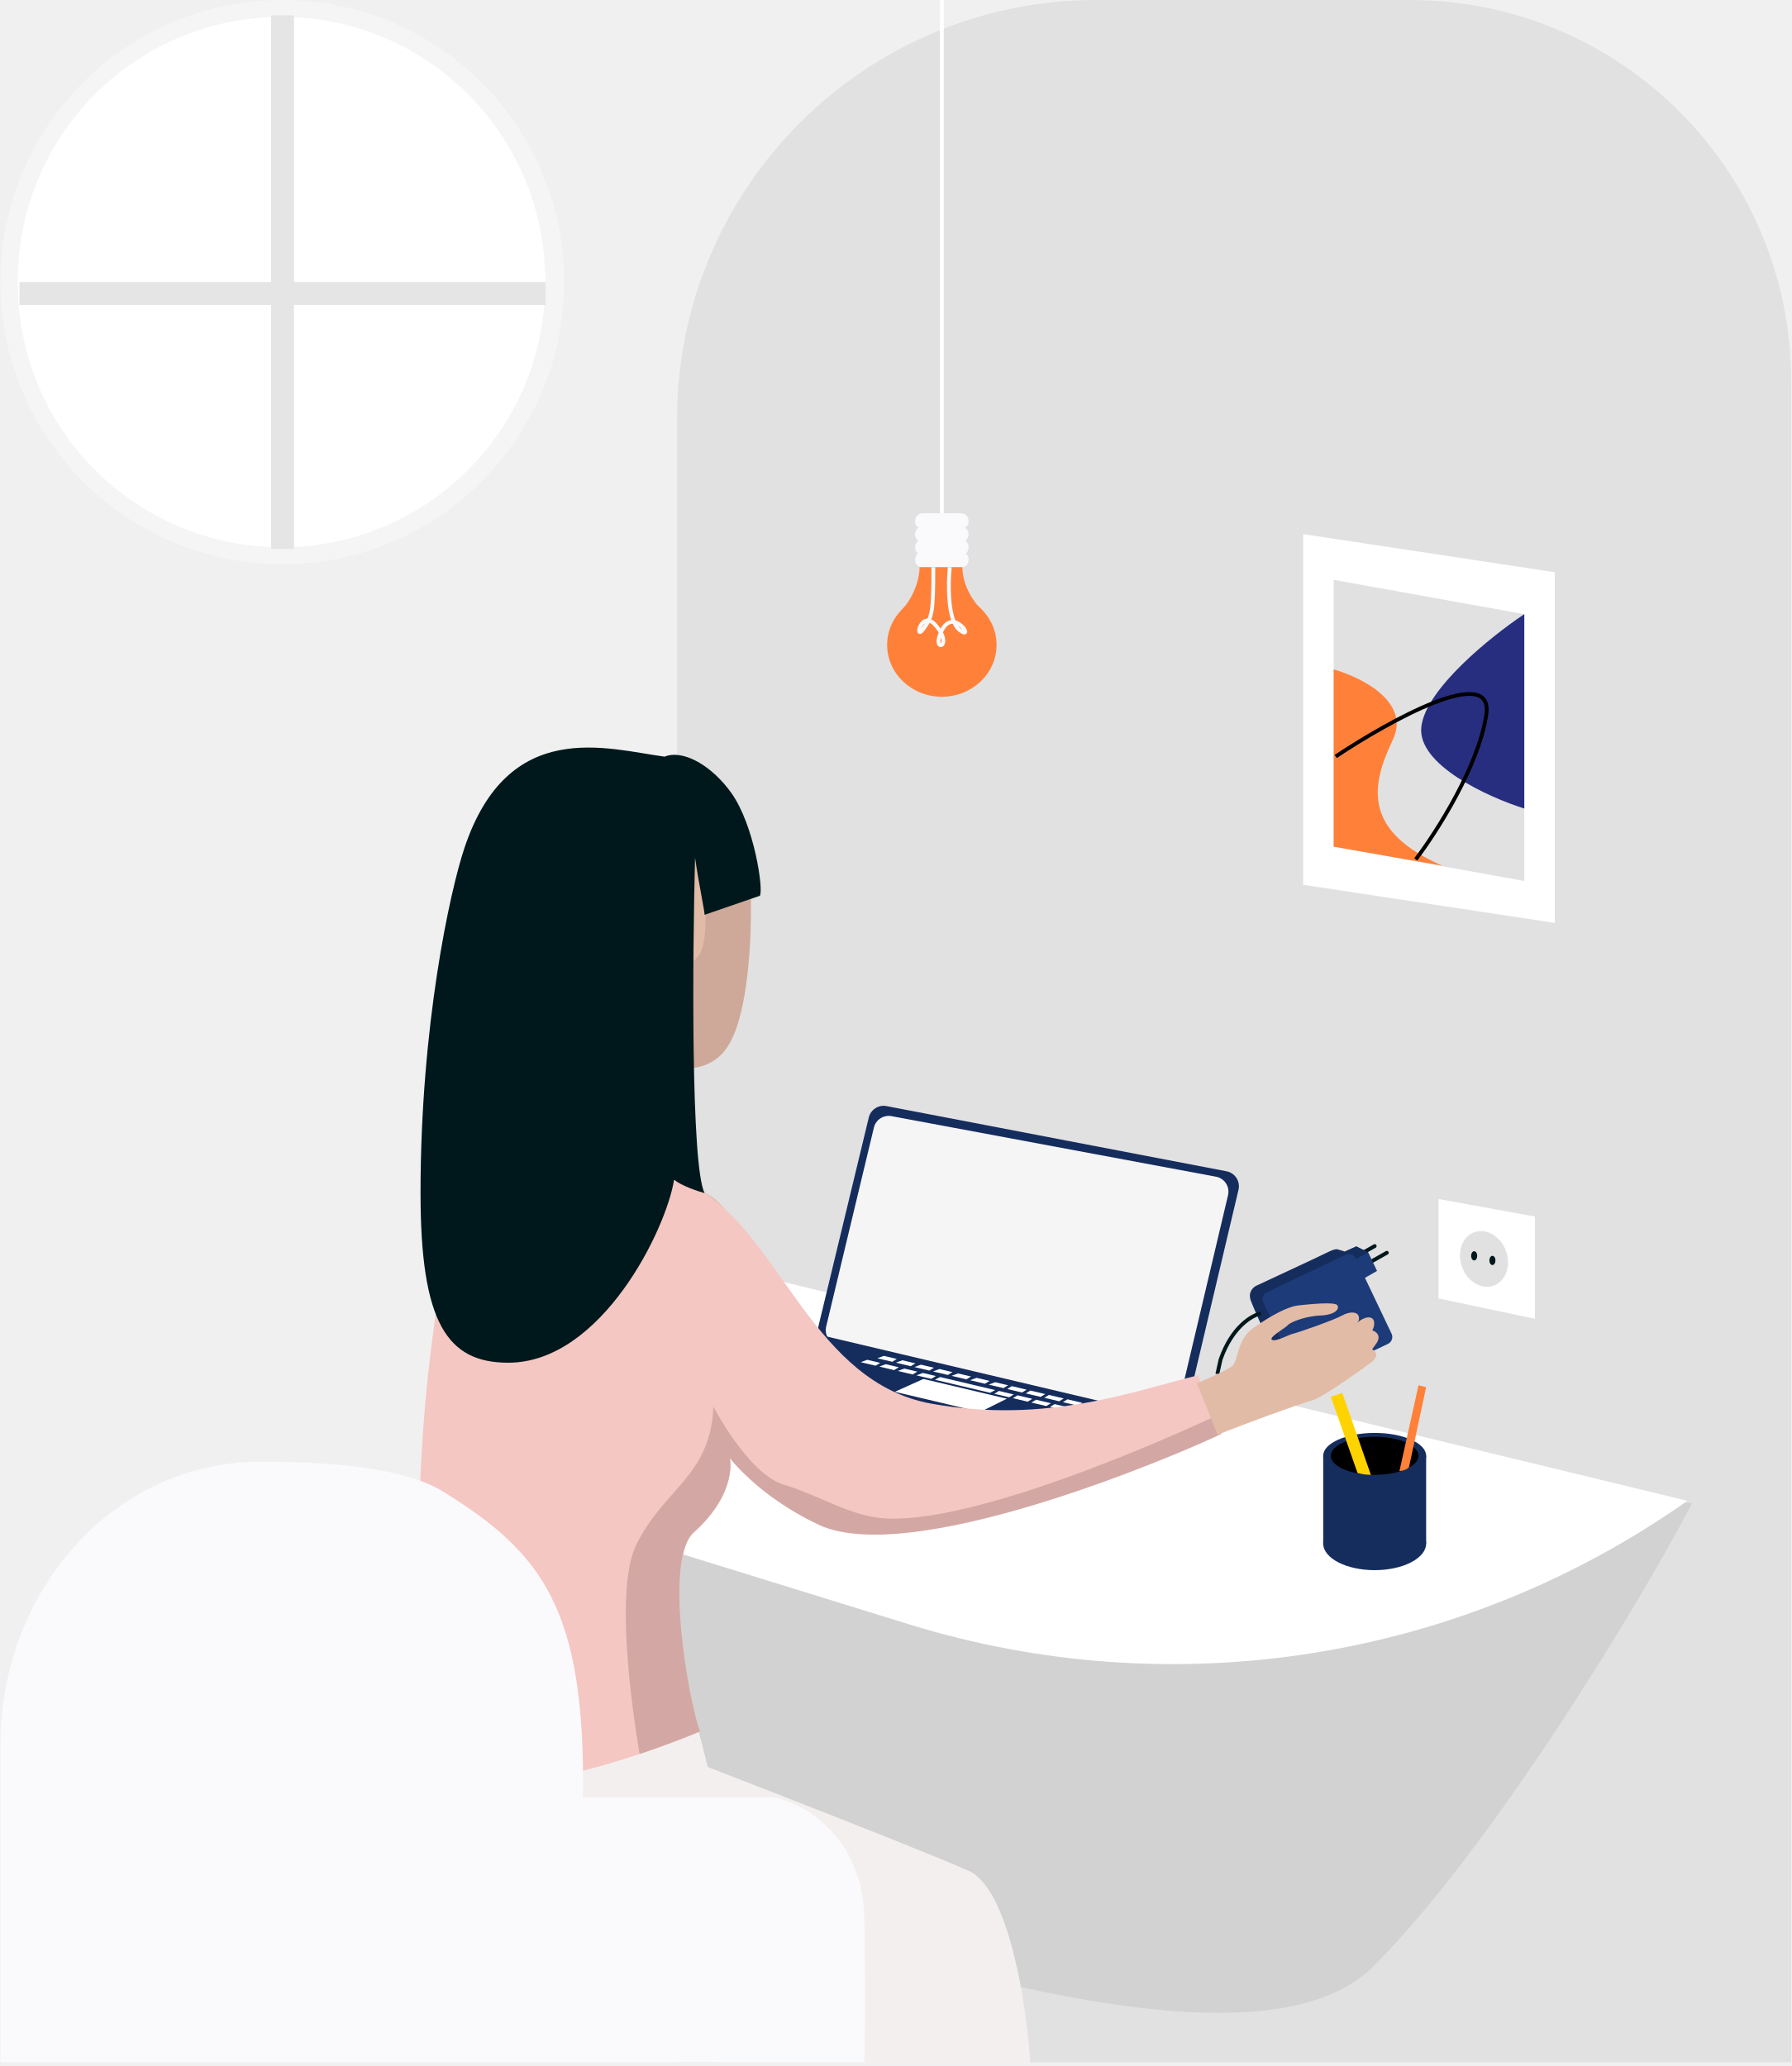
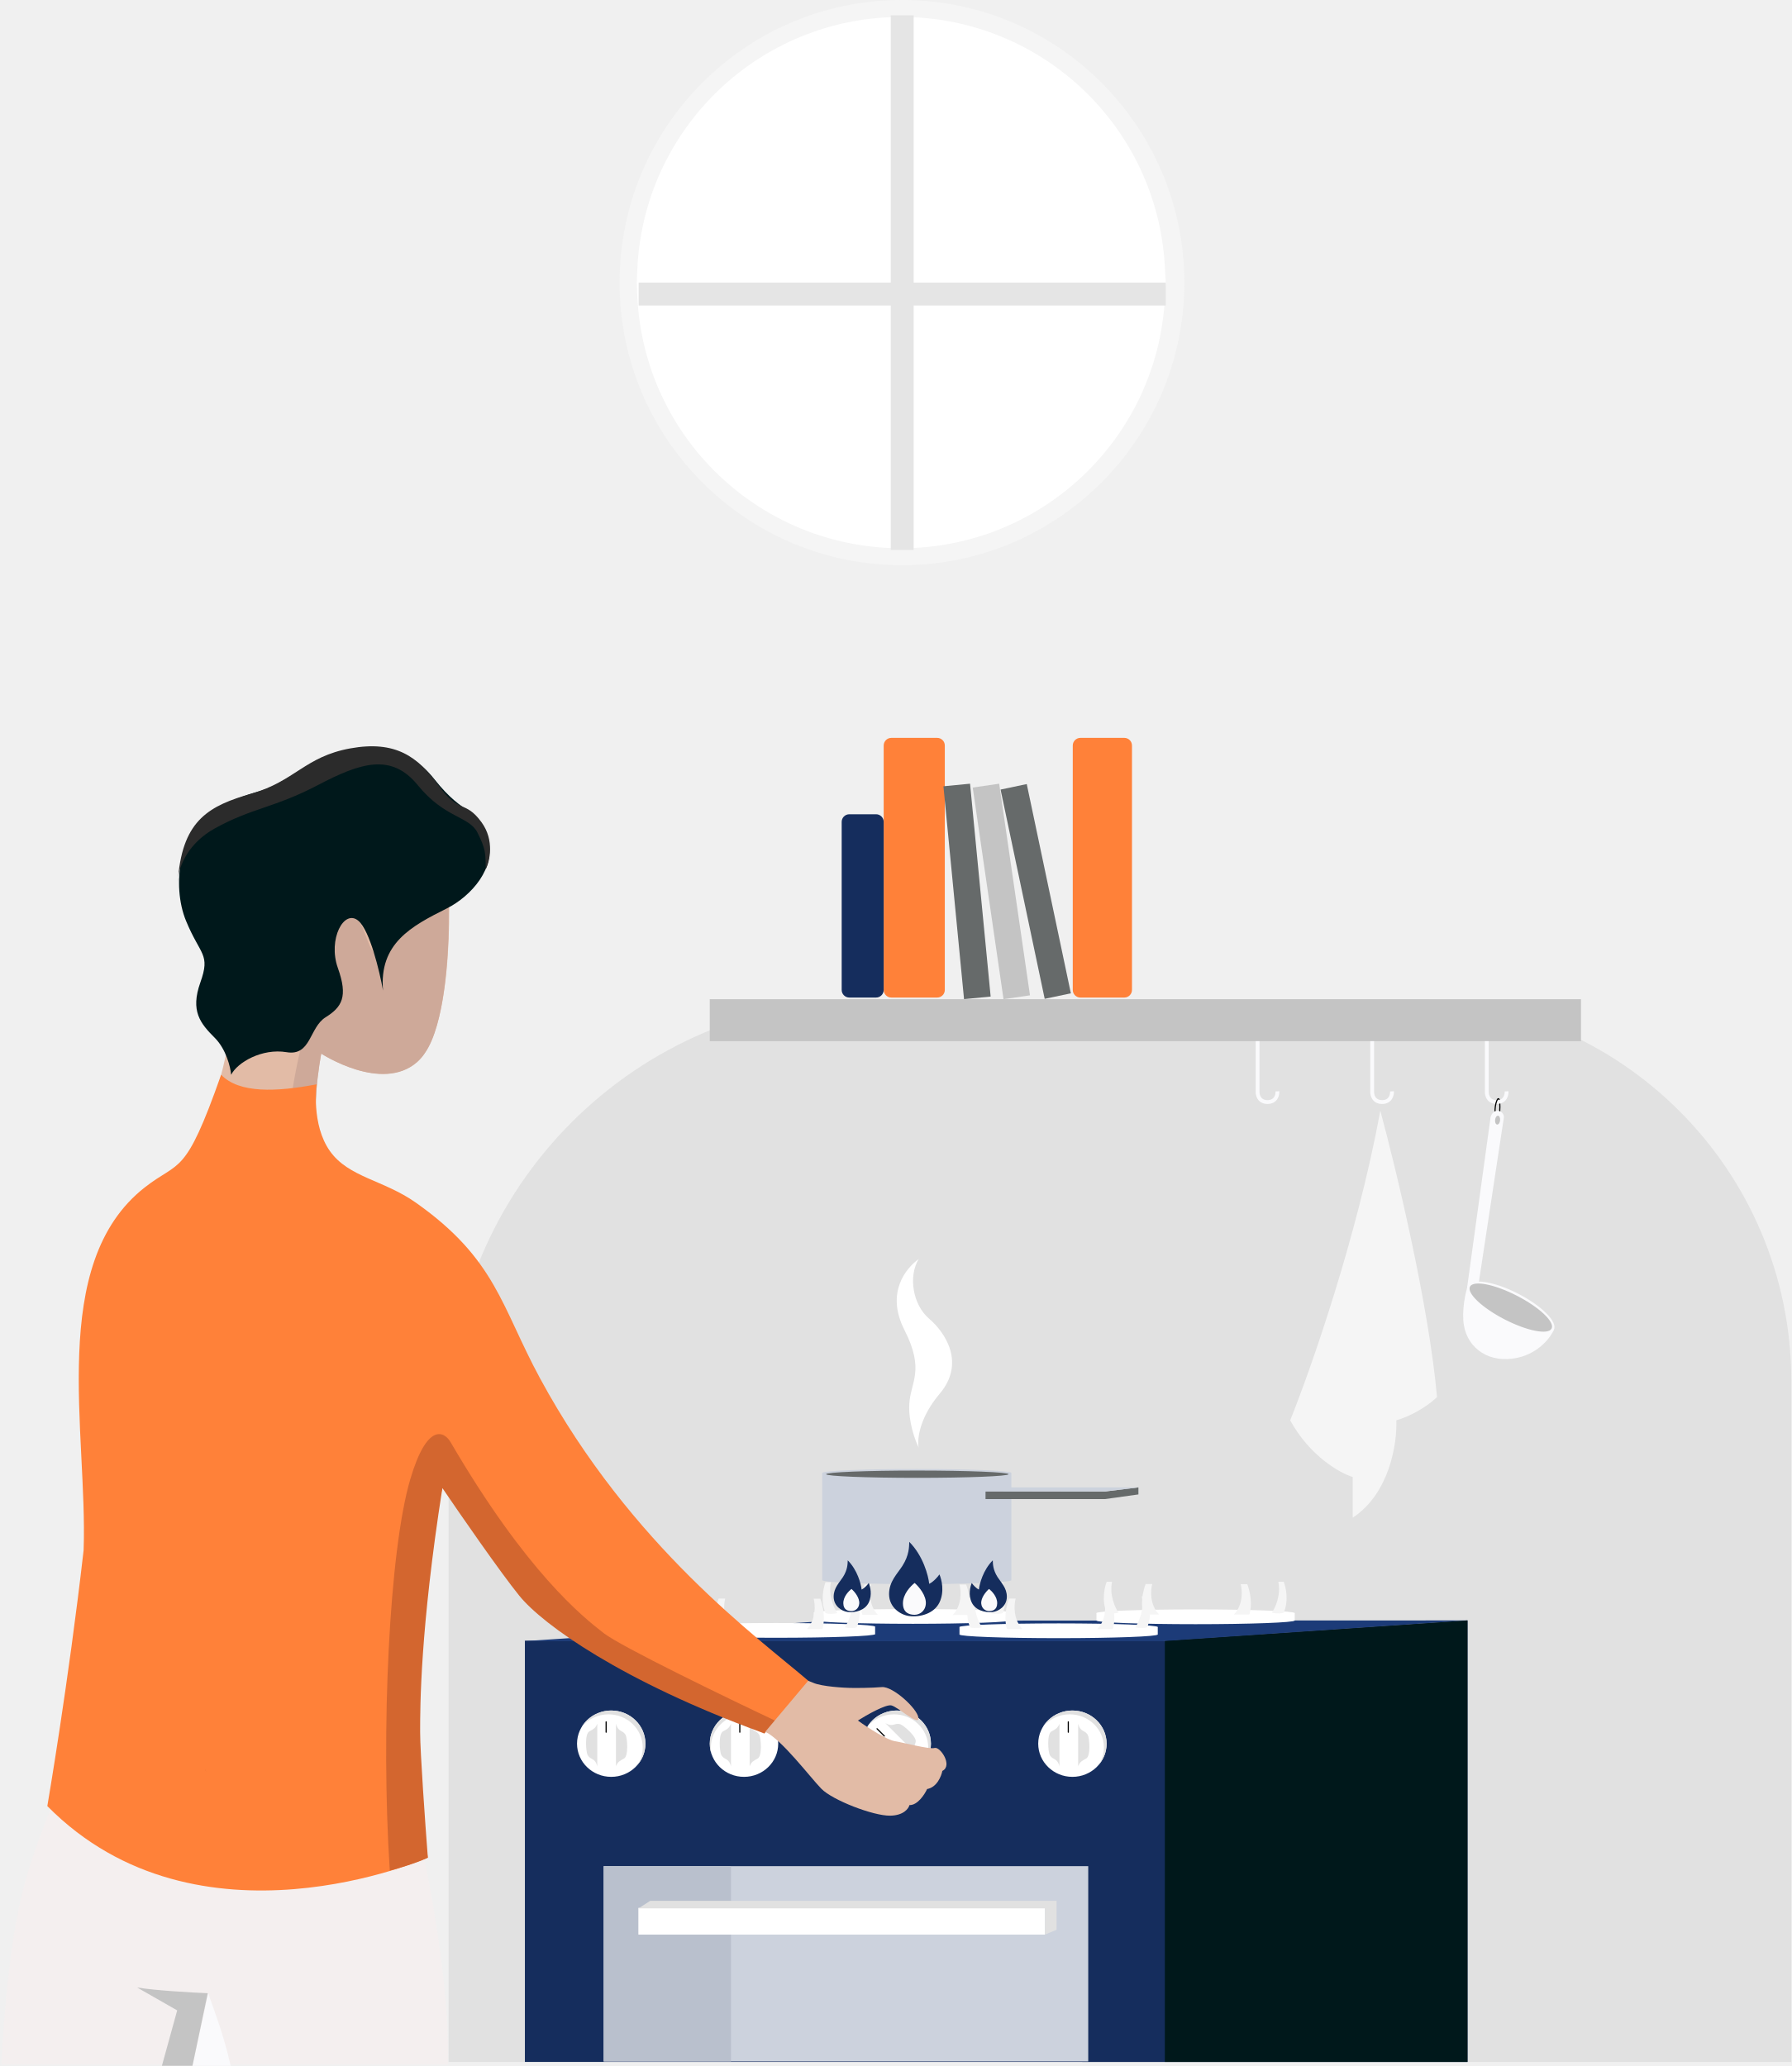
- <svg xmlns="http://www.w3.org/2000/svg" fill="none" viewBox="0 0 470 542">
-   <path fill="#E1E1E1" d="M469.802 100c0-55.228-44.772-100-100-100h-82.213c-60.752 0-110 49.249-110 110v431h292.213V100z" />
-   <path fill="#D2D2D2" d="M360.201 515.882c30.275-30.18 69.493-94.367 83.611-121.517l-280.04-31.416-127.864 79.635c130.754 48.8 285.007 112.463 324.293 73.298z" />
-   <path fill="#fff" d="M407.806 150.117l-66-10v92l66 10v-92z" />
-   <path fill="#E1E1E1" d="M399.806 161.117l-50-9v70l50 9v-70z" />
-   <path fill="#272E80" d="M372.806 190.617c1.2-10 18.5-23.833 27-29.5v51c-9.5-3-28.2-11.5-27-21.5z" />
-   <path fill="#FF8139" d="M365.306 194.117c4.8-10-8.334-16.5-15.5-18.5v46.5l28.5 5c-20.5-9-19-20.5-13-33z" />
-   <path stroke="#000" d="M371.344 225.454c5.333-7 16.5-24.4 18.5-38 2-13.6-25.5 1.667-39.5 11" />
-   <path fill="#fff" d="M133.644 393.721l-3.266-75.604 312.202 75.604a234.148 234.148 0 01-204.197 32.393l-104.739-32.393z" />
-   <ellipse fill="#152D5D" rx="13.5" ry="7" transform="matrix(-1 0 0 1 360.562 404.918)" />
-   <ellipse fill="#152D5D" rx="13.5" ry="6" transform="matrix(-1 0 0 1 360.562 381.918)" />
-   <path fill="#152D5D" d="M374.062 404.918v-23h-27v23h27z" />
-   <ellipse fill="#000" rx="11.5" ry="5" transform="matrix(-1 0 0 1 360.562 381.918)" />
-   <path fill="#FF8139" d="M374.062 363.918l-4.5 21c-.8.8-2 1-2.5 1l5-22.5 2 .5z" />
-   <path fill="#FFD300" d="M352.062 365.418l7.5 21.5c-1.6 0-3-.333-3.5-.5l-7-20 3-1z" />
-   <path fill="#152D5D" d="M227.874 293.164a4 4 0 014.642-2.991l89.192 17.103a4 4 0 013.139 4.849l-14.001 59.191a3.999 3.999 0 01-4.813 2.972l-88.539-20.943a4 4 0 01-2.968-4.83l13.348-55.351z" />
-   <path fill="#F5F5F5" d="M229.213 295.813a3.999 3.999 0 014.623-3l85.106 15.885a4 4 0 013.159 4.853l-13.306 56.252a4 4 0 01-4.813 2.972l-84.316-19.944a3.999 3.999 0 01-2.969-4.825l12.516-52.193z" />
-   <path fill="#152D5D" d="M192.448 359.24l23.685-6.729 92.449 21.868-21.252 7.304-94.882-22.443z" />
-   <path fill="#fff" d="M192.908 357.293l-.46 1.946 4.353-1.025-3.893-.921z" />
-   <path fill="#152D5D" d="M192.908 357.291l23.685-6.729 92.449 21.868-21.252 7.304-94.882-22.443z" />
-   <path fill="#fff" d="M242.203 361.758l-7.476 3.369 22.382 5.295 6.99-3.485-21.896-5.179zM237.196 359.033l3.406.805-1.203.743-3.893-.92 1.69-.628zM232.331 357.884l3.406.806-1.204.743-3.892-.921 1.69-.628zM227.465 356.732l3.406.806-1.204.743-3.892-.921 1.69-.628zM262.011 364.902l3.893.921-1.204.743-3.892-.921 1.203-.743zM266.877 366.054l3.893.921-1.203.743-3.893-.921 1.203-.743zM271.743 367.207l3.892.92-1.203.743-3.893-.92 1.204-.743zM276.609 368.355l3.892.921-1.203.743-3.892-.921 1.203-.743zM281.474 369.508l3.893.92-1.204.743-3.892-.921 1.203-.742zM286.34 370.66l3.893.921-1.203.743-3.893-.921 1.203-.743zM241.55 358.009l3.406.806-1.204.743-3.892-.921 1.69-.628zM246.415 359.158l3.406.805-1.204.743-3.892-.92 1.69-.628zM251.281 360.31l3.406.806-1.203.743-3.893-.921 1.69-.628zM256.146 361.462l3.406.806-1.203.743-3.893-.921 1.69-.628zM261.012 362.611l3.406.806-1.203.743-3.892-.921 1.689-.628zM236.683 356.857l3.406.806-1.203.743-3.893-.921 1.69-.628zM231.818 355.705l3.406.805-1.203.743-3.893-.92 1.69-.628zM265.391 363.648l3.893.921-1.204.743-3.892-.921 1.203-.743zM270.257 364.8l3.893.921-1.203.743-3.893-.921 1.203-.743zM275.123 365.949l3.892.921-1.203.743-3.893-.921 1.204-.743zM279.989 367.101l3.892.921-1.203.743-3.893-.921 1.204-.743zM284.854 368.25l3.893.92-1.204.743-3.892-.92 1.203-.743zM289.72 369.402l3.893.921-1.204.743-3.892-.921 1.203-.743zM259.696 365.385l-14.458-3.42 1.342-.71 14.458 3.42-1.342.71zM242.062 360.185l3.406.806-1.203.743-3.893-.921 1.69-.628z" />
-   <path fill="#E2BBA6" d="M210.977 394.741s-10.865-1.462-19.56-12.276c0 0 2.169 9.092-9.429 19.505-8.033 7.189-1.767 45.488 1.617 52.246 0 0-32.052 31.58-84.226 6.288 0 0 13.104-47.69 14.058-74.654 1.174-30.619 4.719-50.304 15.443-79.211 10.724-28.906 13.264-44.856 11.808-60.076-1.455-15.219-.722-39.049 26.108-44.806 26.83-5.758 30.003 25.792 30.003 25.792s2.37 40.341-8.184 49.583c-9.248 8.15-25.103-2.193-25.103-2.193s-3.675 18.714.583 25.322c0 0 5.874 6.719 20.383 12.496 15.152 6.008 17.582 50.064 25.615 58.134" />
-   <path fill="#CEA999" d="M180.03 202.23c1.075 6.559 2.792 17.092 4.378 27.475-1.004-9.782-2.862-20.616-4.147-27.394l-.231-.081z" />
-   <path fill="#CEA999" d="M196.779 227.59l-12.371 2.113.623 9.411c.12 5.167-.292 9.312-1.567 11.275-5.342 8.24-7.47-11.014-11.889-10.594-4.418.421-6.476 5.447-3.303 14.018 3.173 8.571-8.234 10.954-9.218 15.76-.984 4.806-8.645 31.87 0 41.132l13.244-4.005a40.023 40.023 0 01-8.193-6.398c-4.258-6.608-.583-25.322-.583-25.322s15.845 10.343 25.103 2.193a12.062 12.062 0 002.009-2.323c5.271-7.38 6.024-26.113 6.175-30.128.151-4.016-.03-17.132-.03-17.132z" />
-   <path fill="#292289" d="M130.507 302.164s-4.8 4.005-9.128 16.02c-4.328 12.016 6.929-6.918 6.929-6.918l1.325-6.699.874-2.403z" />
-   <path fill="#F4EFEF" d="M182.3 450.633s15.365 54.962 14.502 89.366h-117s1-27.5 5.5-45.5 15.975-41.213 15.975-41.213 44.533 22.819 81.023-2.653z" />
-   <path fill="#F4EFEF" d="M254.064 490.805c-10.704-4.789-50.469-20.305-69.013-27.465l3.169 78.169h82.042c-.939-14.906-5.493-45.916-16.198-50.704z" />
-   <path fill="#F4C7C3" d="M314.219 360.799c-16.465 3.992-39.533 12.921-69.968 7.433-30.435-5.488-39.423-42.778-59.773-55.433a70.694 70.694 0 01-15.614-8.401c-23.798 7.84-34.512 5.077-39.241.151-.251.691-7.634 6.527-11.822 17.451-5 31-6.835 44.727-7.939 75.336-1.004 26.964-8.595 55.951-8.595 55.951 7.34 33.452 82.338.931 82.338.931-2.953-7.85-9.62-45.057-1.617-52.246 11.598-10.413 9.429-19.505 9.429-19.505 18.718 19.505 42.613 19.505 42.613 19.505 22.809 0 74.241-19.505 86.216-26.25l-6.027-14.923z" />
-   <path fill="#D3A8A4" d="M320.372 376.176l-1.81-4.57s-58.928 27.953-85.948 26.769c-9.341-.41-17.641-6.096-26.989-8.87-9.348-2.773-18.506-20.485-18.506-20.485-.803 18.373-12.883 21.266-20.233 36.245-5.452 11.115-1.526 40.472.864 54.89 9.348-3.124 15.855-5.938 15.855-5.938-2.952-7.85-9.62-45.057-1.617-52.246 11.598-10.413 9.429-19.504 9.429-19.504 8.695 10.833 22.251 17.021 22.251 17.021 23.542 12.817 95.007-17.69 106.704-23.312z" />
-   <path fill="#000" d="M133.479 464.07c.181 1.212.352 2.393.523 3.565-.171-1.172-.342-2.353-.523-3.565zM133.338 463.15c0-.321-.09-.641-.14-1.002.04.361.1.681.14 1.002z" opacity=".3" />
-   <path fill="#00181B" d="M184.802 240l14.5-5.001c1-1.5-1.429-18.5-7.5-27-5-7-12.5-11.5-17.5-9.5-15-2-41-10.499-52.5 24.001-3.772 11.314-11.5 46.499-11.5 90.499 0 34.064 7 44.5 23 44.5 24.5 0 41.5-35.166 43.5-48 2 1.6 6.166 3 8 3.5-3.6-7.2-3.167-61.666-2.5-88 1 7.001 2.5 13.834 2.5 15.001z" />
-   <path fill="#E1E1E1" d="M133.938 521l-4.136 19h10c-2-9-5.228-16.833-5.864-19z" />
-   <path fill="#C4C4C4" d="M133.802 521l-4 19h-8l4-14.5-10.5-6c4.8.8 14.333 1.333 18.5 1.5z" />
-   <path fill="#FAFAFC" d="M116.222 391.305c-9.706-5.994-28.216-7.87-47.652-7.86-39.527.021-68.462 34.639-68.462 74.166v83.388h226.583c.134-3.497.322-15.897 0-37.524-.323-21.627-15.724-30.262-23.384-31.876H152.91c.646-49.387-10.553-64.155-36.688-80.294z" />
-   <path fill="#00181B" d="M363.5 328.221a.5.5 0 11.491.871l-.491-.871zm-5.073 2.86l5.073-2.86.491.871-5.073 2.86-.491-.871zM360.316 326.467a.5.5 0 11.491.871l-.491-.871zm-5.073 2.86l5.073-2.86.491.871-5.073 2.86-.491-.871z" />
-   <path fill="#1C3B78" d="M361.182 333.421l-3.564 2.039-5.977-6.513 4.1-1.963 3.142 1.609 2.299 4.828z" />
-   <path fill="#152D5D" d="M355.734 330.284l3.121-1.739-3.121-1.561-3.031 1.338 1.516.624c.713.321 1.307 1.026 1.515 1.338z" />
-   <path fill="#152D5D" d="M354.703 329.182a4.075 4.075 0 011.075 1.374l-20.366 27.217c-2.101-4.578-6.509-14.298-7.337-16.556-.828-2.258.658-3.575 1.505-3.951 5.806-2.694 17.7-8.233 18.822-8.83 1.123-.597 2.001-.727 2.3-.717 1.095.299 3.428 1.01 4.001 1.463z" />
-   <path stroke="#00181B" d="M330.709 344.57c-2.277.441-7.579 3.481-10.575 12.118l-.837 3.782" />
-   <rect width="26.844" height="25.879" fill="#1C3B78" rx="2" transform="scale(-1 1) rotate(25.461 -904.021 -620.91)" />
-   <path fill="#E2BBA6" d="M323.125 358.445c-1.421 1.066-6.71 3.405-9.177 4.441l5.421 13.521c6.907-2.819 21.223-8.035 24.387-8.881 3.164-.845 12.674-7.753 15.744-10.008 2.457-1.805 1.287-3.102.395-3.524l1.2-1.692c1.276-2.03-.268-3.045-1.2-3.299.395-.339 1.186-2.843-.395-3.331-1.226-.379-2.871.745-3.604 1.407.4-.381.523-.767.534-.919.296-2.221-2.368-2.221-4.441-1.036-2.072 1.184-11.397 4.44-12.729 4.736-1.333.296-4.589 2.221-5.625 1.629-1.036-.593 3.552-3.109 4.144-3.849.592-.74 4.589-2.368 8.438-2.516 3.848-.148 5.18-1.629 4.588-2.665-.592-1.036-7.401-.296-10.213 0-2.812.296-7.253 2.665-11.842 5.921-4.588 3.257-3.848 8.733-5.625 10.065z" />
-   <path fill="#fff" d="M402.601 345.992v-26.84l-25.307-4.601v26.073l25.307 5.368z" />
-   <ellipse fill="#E1E1E1" rx="6.131" ry="7.449" transform="scale(-1 1) rotate(20.05 -1128.768 -935.782)" />
-   <ellipse fill="#00181B" rx=".791" ry="1.208" transform="matrix(-1 0 0 1 391.446 330.665)" />
-   <ellipse fill="#00181B" rx=".791" ry="1.208" transform="matrix(-1 0 0 1 386.657 329.458)" />
-   <path stroke="#fff" d="M247.039 0v138" />
-   <path fill="#F5F5F5" d="M147.966 74.142C148.044 33.258 114.922 0 74.037 0 33.207 0 .108 33.17.108 74s33.1 74 73.929 74c40.774 0 73.85-33.083 73.929-73.858z" />
-   <path fill="#fff" d="M4.746 70.707C6.29 33.671 36.764 4.441 73.832 4.441c36.692 0 66.995 28.66 69.038 65.296l.238 4.264-.237 4.265c-2.044 36.636-32.347 65.295-69.04 65.295-37.067 0-67.541-29.23-69.085-66.265L4.608 74l.138-3.294z" />
-   <path fill="#E5E5E5" d="M5.108 74h138v6h-138z" />
-   <path fill="#E5E5E5" d="M77.108 4v140h-6V4z" />
-   <rect width="14.012" height="4.145" fill="#FAFAFC" rx="2" transform="matrix(-1 0 0 1 254.045 134.648)" />
-   <rect width="14.012" height="4.145" fill="#FAFAFC" rx="2" transform="matrix(-1 0 0 1 254.045 138.102)" />
-   <rect width="14.012" height="4.145" fill="#FAFAFC" rx="2" transform="matrix(-1 0 0 1 254.045 141.488)" />
-   <rect width="14.012" height="4.145" fill="#FAFAFC" rx="2" transform="matrix(-1 0 0 1 254.045 144.727)" />
-   <ellipse fill="#FF8139" rx="14.347" ry="13.607" transform="matrix(-1 0 0 1 247.038 169.181)" />
-   <path fill="#FF8139" d="M241.19 148.777h11.226c.09 5.403 3.464 9.763 5.177 11.305l-21.165.034c3.901-4.173 4.8-9.298 4.762-11.339z" />
-   <path stroke="#FAFAFC" d="M249.122 148.777c-.469 4.521-.598 14.162 2.643 16.557 4.051 2.995-1.54-6.165-4.711 0-3.17 6.165 3.533 4.604-1.665-1.31-3.787-4.31-5.593 4.235-3.288 1.092 2.432-3.316 2.706-4.273 2.706-16.339" />
+ <svg xmlns="http://www.w3.org/2000/svg" fill="none" viewBox="0 0 469 541">
+   <path fill="#E1E1E1" d="M468.969 361.645c0-55.229-44.772-100-100-100H227.456c-60.751 0-110 49.248-110 110v168.293h351.513V361.645z" />
+   <path fill="#C4C4C4" d="M413.91 261.645H185.818v11H413.91z" />
+   <path fill="#FF8139" d="M296.357 195.219v64a2 2 0 01-2 2h-11.5a2 2 0 01-2-2v-64a2 2 0 012-2h11.5a2 2 0 012 2zM247.357 195.219v64a2 2 0 01-2 2h-12a2 2 0 01-2-2v-64a2 2 0 012-2h12a2 2 0 012 2z" />
+   <path fill="#152D5D" d="M231.357 215.219v44a2 2 0 01-2 2h-7a2 2 0 01-2-2v-44a2 2 0 012-2h7a2 2 0 012 2z" />
+   <path fill="#666A6A" d="M268.809 205.312l-6.85 1.444 11.549 54.796 6.85-1.444z" />
+   <path fill="#C4C4C4" d="M261.589 205.219l-6.927 1.008 8.066 55.416 6.927-1.008z" />
+   <path fill="#666A6A" d="M253.963 205.219l-6.967.674 5.395 55.74 6.967-.675z" />
+   <path fill="#152D5D" d="M384.205 539.948V424.316l-79.355 5.313H137.419v110.299l246.786.02z" />
+   <path fill="#1C3B78" d="M384.217 424.32l-166.916.068-80 5.361h167.176l79.74-5.429z" />
+   <path fill="#00181B" d="M304.963 539.937V429.715l79.232-5.395v115.617h-79.232z" />
+   <ellipse fill="#fff" rx="8.952" ry="8.685" transform="matrix(-1 0 0 1 234.769 456.599)" />
+   <path fill="#E1E1E1" d="M239.662 459.088l-7.888-7.889c2.12 1.216 2.35-.166 3.927.313.799.243 4.462 3.33 4.01 4.682-.213.637-.284.974-.349 1.446-.062.448.171 1.224.3 1.448zM228.316 454.655l7.889 7.888c-2.12-1.216-2.35.167-3.927-.313-.799-.243-4.462-3.329-4.01-4.682.212-.637.283-.974.348-1.446.062-.447-.171-1.224-.3-1.447z" />
+   <path fill="#000" d="M229.504 452.79a.15.15 0 010-.212.15.15 0 01.212 0l-.212.212zm2.129 1.704a.15.15 0 010 .212.15.15 0 01-.212 0l.212-.212zm-1.917-1.916l1.917 1.916-.212.212-1.917-1.916.212-.212z" />
+   <path fill="#E1E1E1" fill-rule="evenodd" d="M227.063 452.177c1.641-1.989 4.164-3.263 6.994-3.263 4.944 0 8.952 3.888 8.952 8.685a8.459 8.459 0 01-1.246 4.423 8.49 8.49 0 001.959-5.423c0-4.797-4.008-8.685-8.953-8.685-3.279 0-6.147 1.711-7.706 4.263z" clip-rule="evenodd" />
+   <ellipse fill="#fff" rx="8.952" ry="8.685" transform="matrix(-1 0 0 1 194.788 456.599)" />
+   <path fill="#E1E1E1" d="M196.263 462.52v-11.157c.639 2.359 1.779 1.545 2.555 2.998.394.737.801 5.51-.475 6.147-.6.3-.889.488-1.269.776-.36.272-.744.986-.811 1.236zM191.374 451.363v11.157c-.639-2.359-1.78-1.545-2.556-2.999-.393-.737-.801-5.509.476-6.146.6-.3.888-.488 1.269-.776.36-.272.744-.986.811-1.236z" />
+   <path fill="#000" d="M193.536 450.883a.15.15 0 11.3 0h-.3zm.3 2.71a.15.15 0 11-.3 0h.3zm0-2.71v2.71h-.3v-2.71h.3z" />
+   <path fill="#E1E1E1" fill-rule="evenodd" d="M186.303 459.43a8.444 8.444 0 01-.487-2.831c0-4.797 4.008-8.685 8.953-8.685 4.296 0 7.886 2.937 8.752 6.854-1.21-3.407-4.543-5.854-8.465-5.854-4.944 0-8.952 3.888-8.952 8.685 0 .628.068 1.241.199 1.831z" clip-rule="evenodd" />
+   <ellipse fill="#fff" rx="8.952" ry="8.685" transform="matrix(-1 0 0 1 160.022 456.599)" />
+   <path fill="#E1E1E1" d="M161.263 462.52v-11.157c.639 2.359 1.779 1.545 2.555 2.998.394.737.801 5.51-.475 6.147-.6.3-.889.488-1.269.776-.36.272-.744.986-.811 1.236zM156.374 451.363v11.157c-.639-2.359-1.78-1.545-2.556-2.999-.393-.737-.801-5.509.476-6.146.6-.3.888-.488 1.269-.776.36-.272.744-.986.811-1.236z" />
+   <path fill="#000" d="M158.536 450.883a.15.15 0 11.3 0h-.3zm.3 2.71a.15.15 0 11-.3 0h.3zm0-2.71v2.71h-.3v-2.71h.3z" />
+   <path fill="#E1E1E1" fill-rule="evenodd" d="M152.316 452.177c1.641-1.989 4.164-3.263 6.993-3.263 4.945 0 8.953 3.888 8.953 8.685a8.459 8.459 0 01-1.246 4.423 8.49 8.49 0 001.959-5.423c0-4.797-4.008-8.685-8.953-8.685-3.279 0-6.147 1.711-7.706 4.263z" clip-rule="evenodd" />
+   <ellipse fill="#fff" rx="25.957" ry=".966" transform="matrix(-1 0 0 1 313.004 424.341)" />
+   <ellipse fill="#fff" rx="25.957" ry=".966" transform="matrix(-1 0 0 1 313.004 422.408)" />
+   <path fill="#fff" d="M338.969 424.337v-1.931l-51.909.01v1.921h51.909z" />
+   <ellipse fill="#fff" rx="25.957" ry=".966" transform="matrix(-1 0 0 1 239.008 424.24)" />
+   <ellipse fill="#fff" rx="25.957" ry=".966" transform="matrix(-1 0 0 1 239.008 422.306)" />
+   <path fill="#fff" d="M264.973 424.235v-1.93l-51.909.01v1.92h51.909z" />
+   <ellipse fill="#fff" rx="25.957" ry=".966" transform="matrix(-1 0 0 1 277.144 428.001)" />
+   <ellipse fill="#fff" rx="25.957" ry=".966" transform="matrix(-1 0 0 1 277.144 426.068)" />
+   <path fill="#fff" d="M303.108 427.997v-1.931l-51.908.011v1.92h51.908z" />
+   <ellipse fill="#fff" rx="25.957" ry=".966" transform="matrix(-1 0 0 1 203.147 427.9)" />
+   <ellipse fill="#fff" rx="25.957" ry=".966" transform="matrix(-1 0 0 1 203.147 425.966)" />
+   <path fill="#fff" d="M229.111 427.895v-1.93l-51.908.01v1.92h51.908z" />
+   <ellipse fill="#fff" rx="8.952" ry="8.685" transform="matrix(-1 0 0 1 280.764 456.599)" />
+   <path fill="#E1E1E1" fill-rule="evenodd" d="M273.057 452.177c1.641-1.989 4.164-3.263 6.994-3.263 4.944 0 8.952 3.888 8.952 8.685a8.45 8.45 0 01-1.246 4.423 8.49 8.49 0 001.959-5.423c0-4.797-4.008-8.685-8.952-8.685-3.28 0-6.147 1.711-7.707 4.263z" clip-rule="evenodd" />
+   <path fill="#E1E1E1" d="M282.263 462.52v-11.157c.639 2.359 1.779 1.545 2.555 2.998.394.737.801 5.51-.475 6.147-.6.3-.889.488-1.269.776-.36.272-.744.986-.811 1.236zM277.374 451.363v11.157c-.639-2.359-1.78-1.545-2.556-2.999-.393-.737-.801-5.509.476-6.146.6-.3.888-.488 1.269-.776.36-.272.744-.986.811-1.236z" />
+   <path fill="#000" d="M279.536 450.883a.15.15 0 11.3 0h-.3zm.3 2.71a.15.15 0 11-.3 0h.3zm0-2.71v2.71h-.3v-2.71h.3z" />
+   <path fill="#CCD2DD" d="M284.904 488.668v51.137H158.037v-51.137h126.867z" />
+   <path fill="#B9C0CD" d="M191.375 488.668v51.137h-33.338v-51.137h33.338z" />
+   <path stroke="#fff" stroke-width="7" d="M273.586 503.09H167.129" />
+   <path fill="#E1E1E1" d="M276.628 505.32l-3.059 1.273v-6.863H167.162l3.066-1.984h106.4v7.574z" />
+   <path fill="#F5F5F5" d="M336.087 422.315c1.353-3.157.564-6.718 0-8.104h-1.41c.733 3.439-.822 6.835-1.691 8.104 1.635.338 2.749.141 3.101 0zM289.733 422.315c-1.353-3.157-.563-6.718 0-8.104h1.41c-.733 3.439.822 6.835 1.691 8.104-1.635.338-2.748.141-3.101 0zM303.445 422.771c-2.469-2.55-2.22-6.376-1.787-7.97h-1.733c-1.386 3.734-.938 6.869-.541 7.97h4.061zM323.027 422.791c2.47-2.551 2.221-6.377 1.788-7.971h1.732c1.386 3.735.939 6.87.542 7.971h-4.062z" />
+   <path fill="#F5F5F5" d="M300.331 426.124c1.353-3.157.564-6.719 0-8.104h-1.409c.732 3.438-.823 6.835-1.692 8.104 1.635.338 2.749.14 3.101 0zM253.978 426.124c-1.353-3.157-.564-6.719 0-8.104h1.409c-.733 3.438.822 6.835 1.691 8.104-1.635.338-2.748.14-3.1 0zM267.69 426.58c-2.469-2.551-2.22-6.377-1.787-7.971h-1.732c-1.387 3.735-.939 6.87-.542 7.971h4.061zM287.272 426.595c2.47-2.55 2.221-6.376 1.788-7.97h1.732c1.387 3.735.939 6.87.542 7.97h-4.062zM262.483 422.424c1.353-3.157.564-6.718 0-8.104h-1.409c.733 3.439-.822 6.836-1.691 8.104 1.635.339 2.748.141 3.1 0zM216.13 422.424c-1.353-3.157-.564-6.718 0-8.104h1.409c-.733 3.439.822 6.836 1.692 8.104-1.635.339-2.749.141-3.101 0zM229.842 422.876c-2.469-2.55-2.221-6.376-1.787-7.97h-1.733c-1.386 3.735-.939 6.87-.542 7.97h4.062z" />
+   <path fill="#F5F5F5" d="M249.424 422.896c2.469-2.55 2.22-6.376 1.787-7.97h1.733c1.386 3.734.938 6.869.541 7.97h-4.061zM224.292 426.124c1.353-3.157.564-6.719 0-8.104h-1.409c.732 3.438-.823 6.835-1.692 8.104 1.635.338 2.749.14 3.101 0zM177.938 426.124c-1.353-3.157-.563-6.719 0-8.104h1.41c-.733 3.438.822 6.835 1.691 8.104-1.635.338-2.748.14-3.101 0zM191.65 426.58c-2.469-2.551-2.22-6.377-1.787-7.971h-1.733c-1.386 3.735-.938 6.87-.541 7.971h4.061zM211.232 426.599c2.47-2.55 2.221-6.376 1.788-7.97h1.732c1.387 3.735.939 6.869.542 7.97h-4.062z" />
+   <path fill="#E2BBA6" d="M131.565 395.679s-10.865-1.462-19.56-12.276c0 0 2.169 9.092-9.429 19.505-8.033 7.189-1.767 45.487 1.617 52.246 0 0-32.052 31.58-84.226 6.288 0 0 13.104-47.691 14.058-74.655 1.174-30.618 4.719-50.303 15.443-79.21 10.724-28.907 13.264-44.857 11.808-60.076-1.456-15.219-.723-39.05 26.108-44.807 26.83-5.757 30.003 25.793 30.003 25.793s2.369 40.341-8.184 49.583c-9.248 8.15-25.103-2.193-25.103-2.193s-3.675 18.714.583 25.322c0 0 5.874 6.718 20.383 12.496 15.152 6.007 17.582 50.063 25.615 58.133" />
+   <path fill="#CEA999" d="M100.618 203.168c1.075 6.558 2.792 17.092 4.378 27.475-1.004-9.783-2.862-20.616-4.147-27.395l-.231-.08z" />
+   <path fill="#CEA999" d="M117.367 228.527l-12.371 2.113.623 9.412c.12 5.166-2.874 5.421-4.15 7.384-5.341 8.24-5.081-7.805-9.5-7.384-4.418.42-6.282 6.128-3.11 14.699 3.174 8.57-8.233 10.953-9.217 15.76-.984 4.806-8.646 31.87 0 41.132l13.244-4.005a40.06 40.06 0 01-8.193-6.399c-4.258-6.608-.583-25.322-.583-25.322s15.845 10.343 25.103 2.193a12.037 12.037 0 002.009-2.323c5.271-7.379 6.024-26.113 6.175-30.128.151-4.015-.03-17.132-.03-17.132z" />
+   <path fill="#00181B" d="M93.835 241.124c3.01 2.58 5.553 13.258 6.448 18.275-1.075-12.363 7.413-16.876 16.658-21.5 6.448-3.225 13.097-10.75 10.746-18.275-2.686-8.599-5.91-5.374-13.97-15.587-8.061-10.212-19.119-9.165-24.718-6.987-9.672 3.762-10.21 4.837-16.12 8.062-5.274 2.878-5.983 1.596-15.046 5.913-11.284 5.374-12.896 20.962-9.135 30.099 3.762 9.137 6.449 8.6 3.762 16.125s0 10.75 3.761 14.512c3.01 3.01 4.12 7.704 4.299 9.675 1.612-3.225 8.06-6.987 14.508-5.912 6.448 1.075 5.91-6.45 10.21-9.138 4.298-2.687 5.91-5.375 3.224-12.9-2.687-7.524 1.612-15.587 5.373-12.362z" />
+   <path fill="#2B2B2B" d="M127.149 227.687c1.075-2.15 2.365-7.632-1.074-12.362-4.299-5.912-5.911-2.15-11.284-9.675-5.374-7.525-11.285-11.825-23.106-9.675-11.822 2.15-14.508 8.6-25.792 11.825-10.993 3.142-17.906 6.793-19.25 21.887-.065.46-.095.872-.095 1.225.028-.416.06-.825.096-1.225.468-3.279 2.791-8.979 9.577-12.749 9.672-5.375 15.582-5.375 26.867-11.288 11.284-5.912 19.344-8.6 26.329 0 6.986 8.6 13.434 8.063 15.583 12.363 2.149 4.299 2.149 5.374 2.149 9.674z" />
+   <path fill="#F4EFEF" d="M102.887 451.57s15.246 54.657 14.382 89.061H.39s1-27.195 5.5-45.195 15.975-41.212 15.975-41.212 44.533 22.819 81.022-2.654z" />
+   <path fill="#FF8139" d="M211.681 440.181c-12.747-10.986-46.41-35.161-70.291-79.243-10.192-18.814-11.5-31.177-32.5-46-8.5-6-17.583-6.595-22.5-13.5-4.963-6.969-3.5-17.5-3.5-17.5-10.5 2-20.27 2.426-25-2.5-9.5 27-10.795 22.28-20 29.5-25.5 20-14.896 64.391-16 95-4 35.01-9.5 66.999-9.5 66.999 39.5 40.001 99.615 13.5 99.615 13.5-3.115-18.5-3.115-42.499 0-72.499 2.169-20.888 4.385-26 4.385-26 7.828 11.771 15.705 22.093 15.705 22.093 15.483 26.348 52.719 34.579 68.992 43.731l10.594-13.581z" />
+   <path fill="#D3662F" d="M158.083 427.671c4.539 3.513 32.024 16.835 45.199 23.057l-3.177 3.212-.828-.333c-36.239-13.288-57.104-28.075-63.327-35.762-4.978-6.15-15.496-21.353-20.132-28.186-5.824 37.128-5.824 57.278-5.824 63.838v.11c0 5.155 1.345 24.039 2.018 32.837l-.211.107c-2.89 1.355-7.706 2.754-9.753 3.284-2.39-36.646-.142-83.757 5.347-102.422 4.392-14.932 8.906-12.687 10.614-9.698 19.763 33.853 34.402 45.564 40.074 49.956z" />
+   <path fill="#000" d="M54.067 465.008c.181 1.211.352 2.393.523 3.564-.171-1.171-.342-2.353-.523-3.564zM53.926 464.087c0-.32-.09-.641-.14-1.001.04.36.1.681.14 1.001z" opacity=".3" />
+   <path fill="#FAFAFC" d="M54.526 521.938l-4.136 19h10c-2-9-5.228-16.834-5.864-19z" />
+   <path fill="#C4C4C4" d="M54.39 521.938l-4 19h-8l4-14.5-10.5-6c4.8.8 14.333 1.333 18.5 1.5z" />
+   <path fill="#E2BBA6" d="M222.426 441.991c-.999-.022-7.265-.295-9.622-1.377l-1.222-.488-11.23 13.353c4.305 2.001 11.753 11.916 14.676 14.914 2.923 2.998 13.606 7.125 18.018 7.057 3.53-.054 4.838-1.869 5.051-2.769 2.127.06 3.97-2.779 4.626-4.207 2.552-.445 3.722-3.347 3.989-4.742 2.818-1.409-.581-6.426-2.017-6.014-1.435.412-8.079-1.397-10.471-1.789-1.914-.314-6.575-3.19-9.622-5.393 2.322-1.466 7.327-4.31 8.773-3.958 1.807.44 7.28 5.583 7.069 3.246-.212-2.337-6.643-8.285-9.566-8.045-2.924.24-6.74.249-8.452.212z" />
+   <path fill="#F5F5F5" d="M310.062 74.142C310.141 33.258 277.019 0 236.134 0c-40.83 0-73.929 33.17-73.929 74s33.099 74 73.929 74c40.774 0 73.85-33.083 73.928-73.858z" />
+   <path fill="#fff" d="M166.842 70.707c1.544-37.036 32.018-66.266 69.086-66.266 36.693 0 66.996 28.66 69.039 65.296l.238 4.264-.238 4.265c-2.043 36.636-32.346 65.295-69.039 65.295-37.068 0-67.542-29.23-69.086-66.265L166.705 74l.137-3.294z" />
+   <path fill="#E5E5E5" d="M167.205 74h138v6h-138z" />
+   <path fill="#E5E5E5" d="M239.205 4v140h-6V4z" />
+   <path fill="#F5F5F5" d="M376.219 365.831c-2.132-24.056-10.785-60.012-14.844-74.983-6.091 33.19-18.271 67.878-23.599 81.073 5.176 9.439 13.068 13.829 16.367 14.844v10.658c9.744-6.395 11.672-19.666 11.418-25.502 5.177-1.523 9.262-4.694 10.658-6.09z" />
+   <path fill="#CCD2DD" fill-rule="evenodd" d="M215.351 385.642c.655-.545 11.459-.978 24.692-.978 13.232 0 24.037.433 24.692.978h.04v28.209h-.056c-.792.539-11.537.966-24.676.966-13.139 0-23.885-.427-24.677-.966h-.111v-28.209h.096z" clip-rule="evenodd" />
+   <path fill="#666A6A" d="M298.043 391.331v-1.847l-8.703 1.076-31.325-.061v2.046h31.3l8.728-1.214z" />
+   <path fill="#CCD2DD" d="M298.102 389.492h-37.436l-10.069 1.066h38.727l8.778-1.066z" />
+   <ellipse cx="240.16" cy="386.032" fill="#666A6A" rx="23.876" ry=".956" transform="rotate(180 240.16 386.032)" />
+   <path fill="#152D5D" d="M245.953 419.623c-1.374 2.858-4.942 3.912-7.901 3.556-2.128-.256-5.29-2.133-5.29-5.76 0-3.299 2.164-5.298 3.488-7.371 1.802-2.82 1.756-5.061 1.802-6.298 3.627 3.628 4.993 8.84 5.222 10.993 1.209-.604 2.29-1.901 2.679-2.473.573 1.351 1.374 4.495 0 7.353z" />
+   <path fill="#FAFAFC" d="M242.381 420.054c-.192 1.98-1.748 2.793-2.93 2.793-1.182 0-3.024-.376-3.058-2.925-.035-2.549 2.069-4.625 3.058-5.41 1.135.96 3.141 3.367 2.93 5.542z" />
+   <path fill="#152D5D" d="M254.412 419.64c.957 1.99 3.442 2.724 5.503 2.476 1.481-.178 3.684-1.486 3.684-4.011 0-2.297-1.508-3.69-2.43-5.133-1.254-1.964-1.223-3.525-1.254-4.386-2.527 2.526-3.477 6.156-3.637 7.655-.842-.421-1.595-1.323-1.866-1.722-.399.941-.957 3.131 0 5.121z" />
+   <path fill="#FAFAFC" d="M256.899 419.937c.134 1.379 1.218 1.945 2.041 1.945s2.105-.261 2.13-2.036c.024-1.775-1.441-3.221-2.13-3.768-.79.669-2.187 2.345-2.041 3.859z" />
+   <path fill="#152D5D" d="M227.443 419.64c-.957 1.99-3.441 2.724-5.502 2.476-1.482-.178-3.684-1.486-3.684-4.011 0-2.297 1.507-3.69 2.429-5.133 1.255-1.964 1.223-3.525 1.255-4.386 2.526 2.526 3.477 6.156 3.636 7.655.842-.421 1.595-1.323 1.866-1.722.399.941.957 3.131 0 5.121z" />
+   <path fill="#FAFAFC" d="M224.956 419.937c-.134 1.379-1.217 1.945-2.04 1.945s-2.106-.261-2.13-2.036c-.025-1.775 1.441-3.221 2.13-3.768.79.669 2.187 2.345 2.04 3.859z" />
+   <path stroke="#FAFAFC" d="M389.245 272.637v13.138c-.059.936.377 2.806 2.596 2.806 2.218 0 2.653-1.87 2.593-2.806M359.245 272.637v13.138c-.059.936.377 2.806 2.596 2.806 2.218 0 2.653-1.87 2.593-2.806M329.245 272.637v13.138c-.059.936.377 2.806 2.596 2.806 2.218 0 2.653-1.87 2.593-2.806" />
+   <path stroke="#000" stroke-width=".3" d="M392.409 292.27c.143-.442.384-1.798.206-3.694-.222-2.369-1.396.594-1.18 2.781" />
+   <path fill="#FAFAFC" d="M392.26 288.051l.453-.11.239.973-.627.135-.065-.998z" />
+   <ellipse fill="#FAFAFC" rx="12.636" ry="4.122" transform="scale(-1 1) rotate(-27.197 510.002 988.859)" />
+   <path fill="#FAFAFC" d="M397.315 355.534c5.821-1.305 8.699-5.536 9.485-7.259l-22.445-11.779c-.72 1.876-1.734 6.904-1.084 10.619 1.084 6.202 6.899 10.021 14.044 8.419z" />
+   <ellipse fill="#C4C4C4" rx="12.011" ry="3.49" transform="scale(-1 1) rotate(-27.197 509.977 988.767)" />
+   <path fill="#FAFAFC" d="M390.251 292.478l-6.221 45.16c.341-1.84 2.244-2.073 3.153-1.959l6.561-43.201c-.028-.483-.375-1.483-1.534-1.619-1.159-.137-1.789 1.022-1.959 1.619z" />
+   <ellipse fill="#C4C4C4" rx=".658" ry="1.16" transform="scale(-1 1) rotate(-5.887 2656.174 3959.225)" />
+   <path fill="#fff" d="M246.025 364.946c-5.394 6.375-5.925 12.055-5.516 14.098-.92-1.839-2.698-6.681-2.452-11.34.306-5.823 4.153-8.798-1.262-19.424-5.004-9.819.444-16.231 3.714-18.581-2.758 4.598-1.533 11.953 2.758 15.631 4.291 3.678 9.501 11.647 2.758 19.616z" />
</svg>
